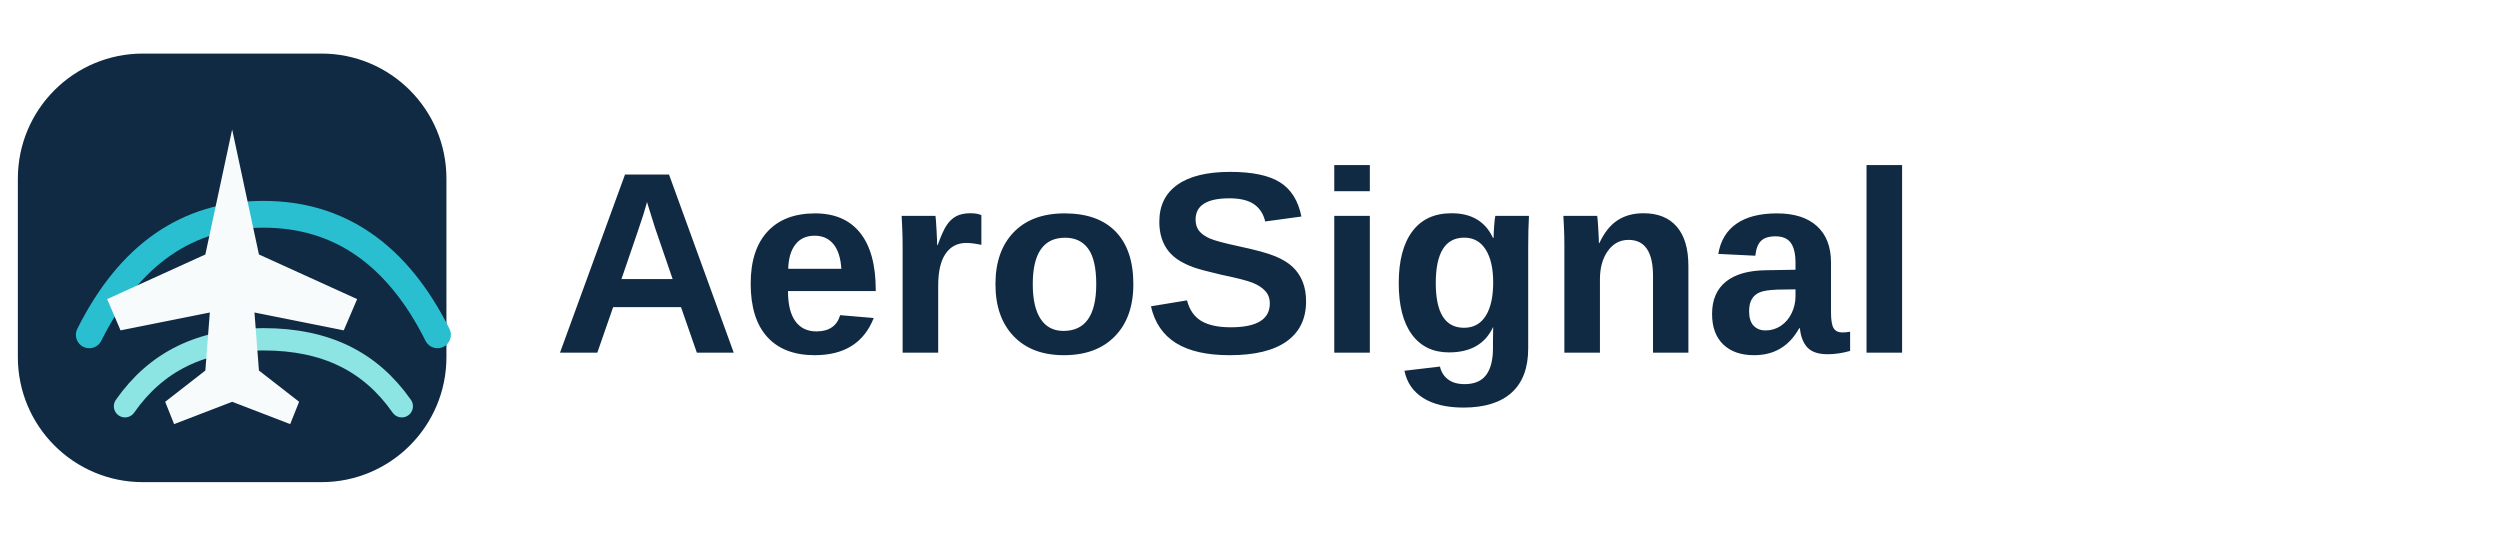
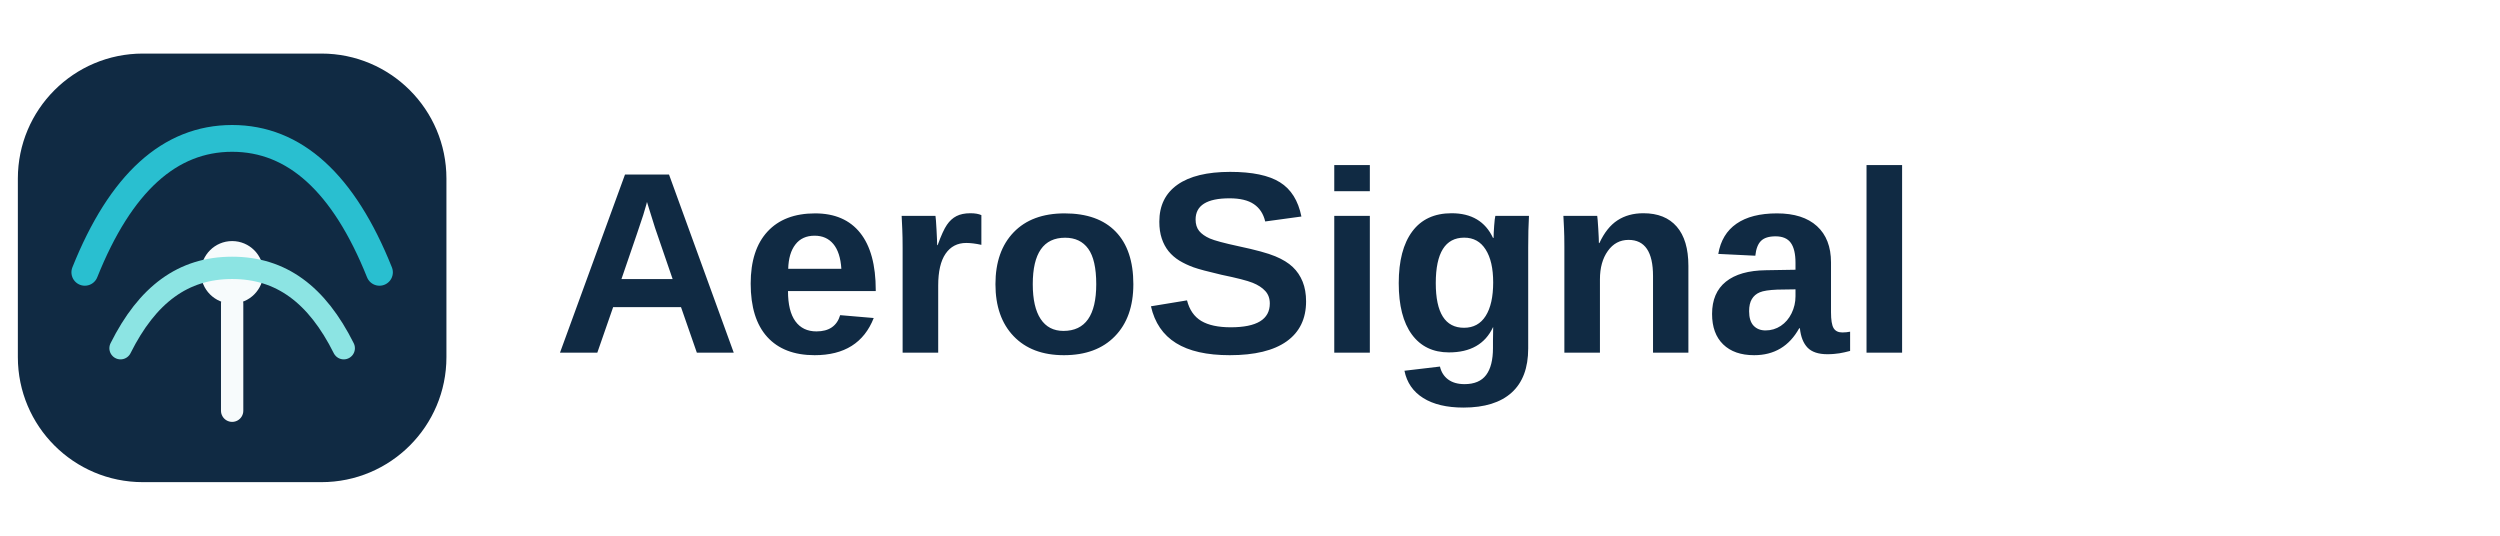
- <svg xmlns="http://www.w3.org/2000/svg" viewBox="0 0 560 120" role="img" aria-labelledby="title">
+ <svg xmlns="http://www.w3.org/2000/svg" viewBox="0 0 560 120">
  <rect x="4" y="12" width="96" height="96" rx="28" fill="#102a43" />
-   <path d="M20 75c9-18 22-27 39-27s30 9 39 27" fill="none" stroke="#29bfd0" stroke-width="6" stroke-linecap="round" />
-   <path d="M28 91c7-10 17-15 31-15s24 5 31 15" fill="none" stroke="#8ce4e3" stroke-width="5" stroke-linecap="round" />
-   <path d="M52 29 58 57l22 10-3 7-20-4 1 13 9 7-2 5-13-5-13 5-2-5 9-7 1-13-20 4-3-7 22-10z" fill="#f7fbfc" />
+   <circle cx="52" cy="61" r="7" fill="#f7fbfc" />
+   <path d="M19 61c8-20 19-30 33-30s25 10 33 30" fill="none" stroke="#29bfd0" stroke-width="6" stroke-linecap="round" />
+   <path d="M27 78c6-12 14-18 25-18s19 6 25 18" fill="none" stroke="#8ce4e3" stroke-width="5" stroke-linecap="round" />
+   <path d="M52 68v24" stroke="#f7fbfc" stroke-width="5" stroke-linecap="round" />
  <text x="124" y="79" fill="#102a43" font-family="Arial,sans-serif" font-size="58" font-weight="700">AeroSignal</text>
</svg>
